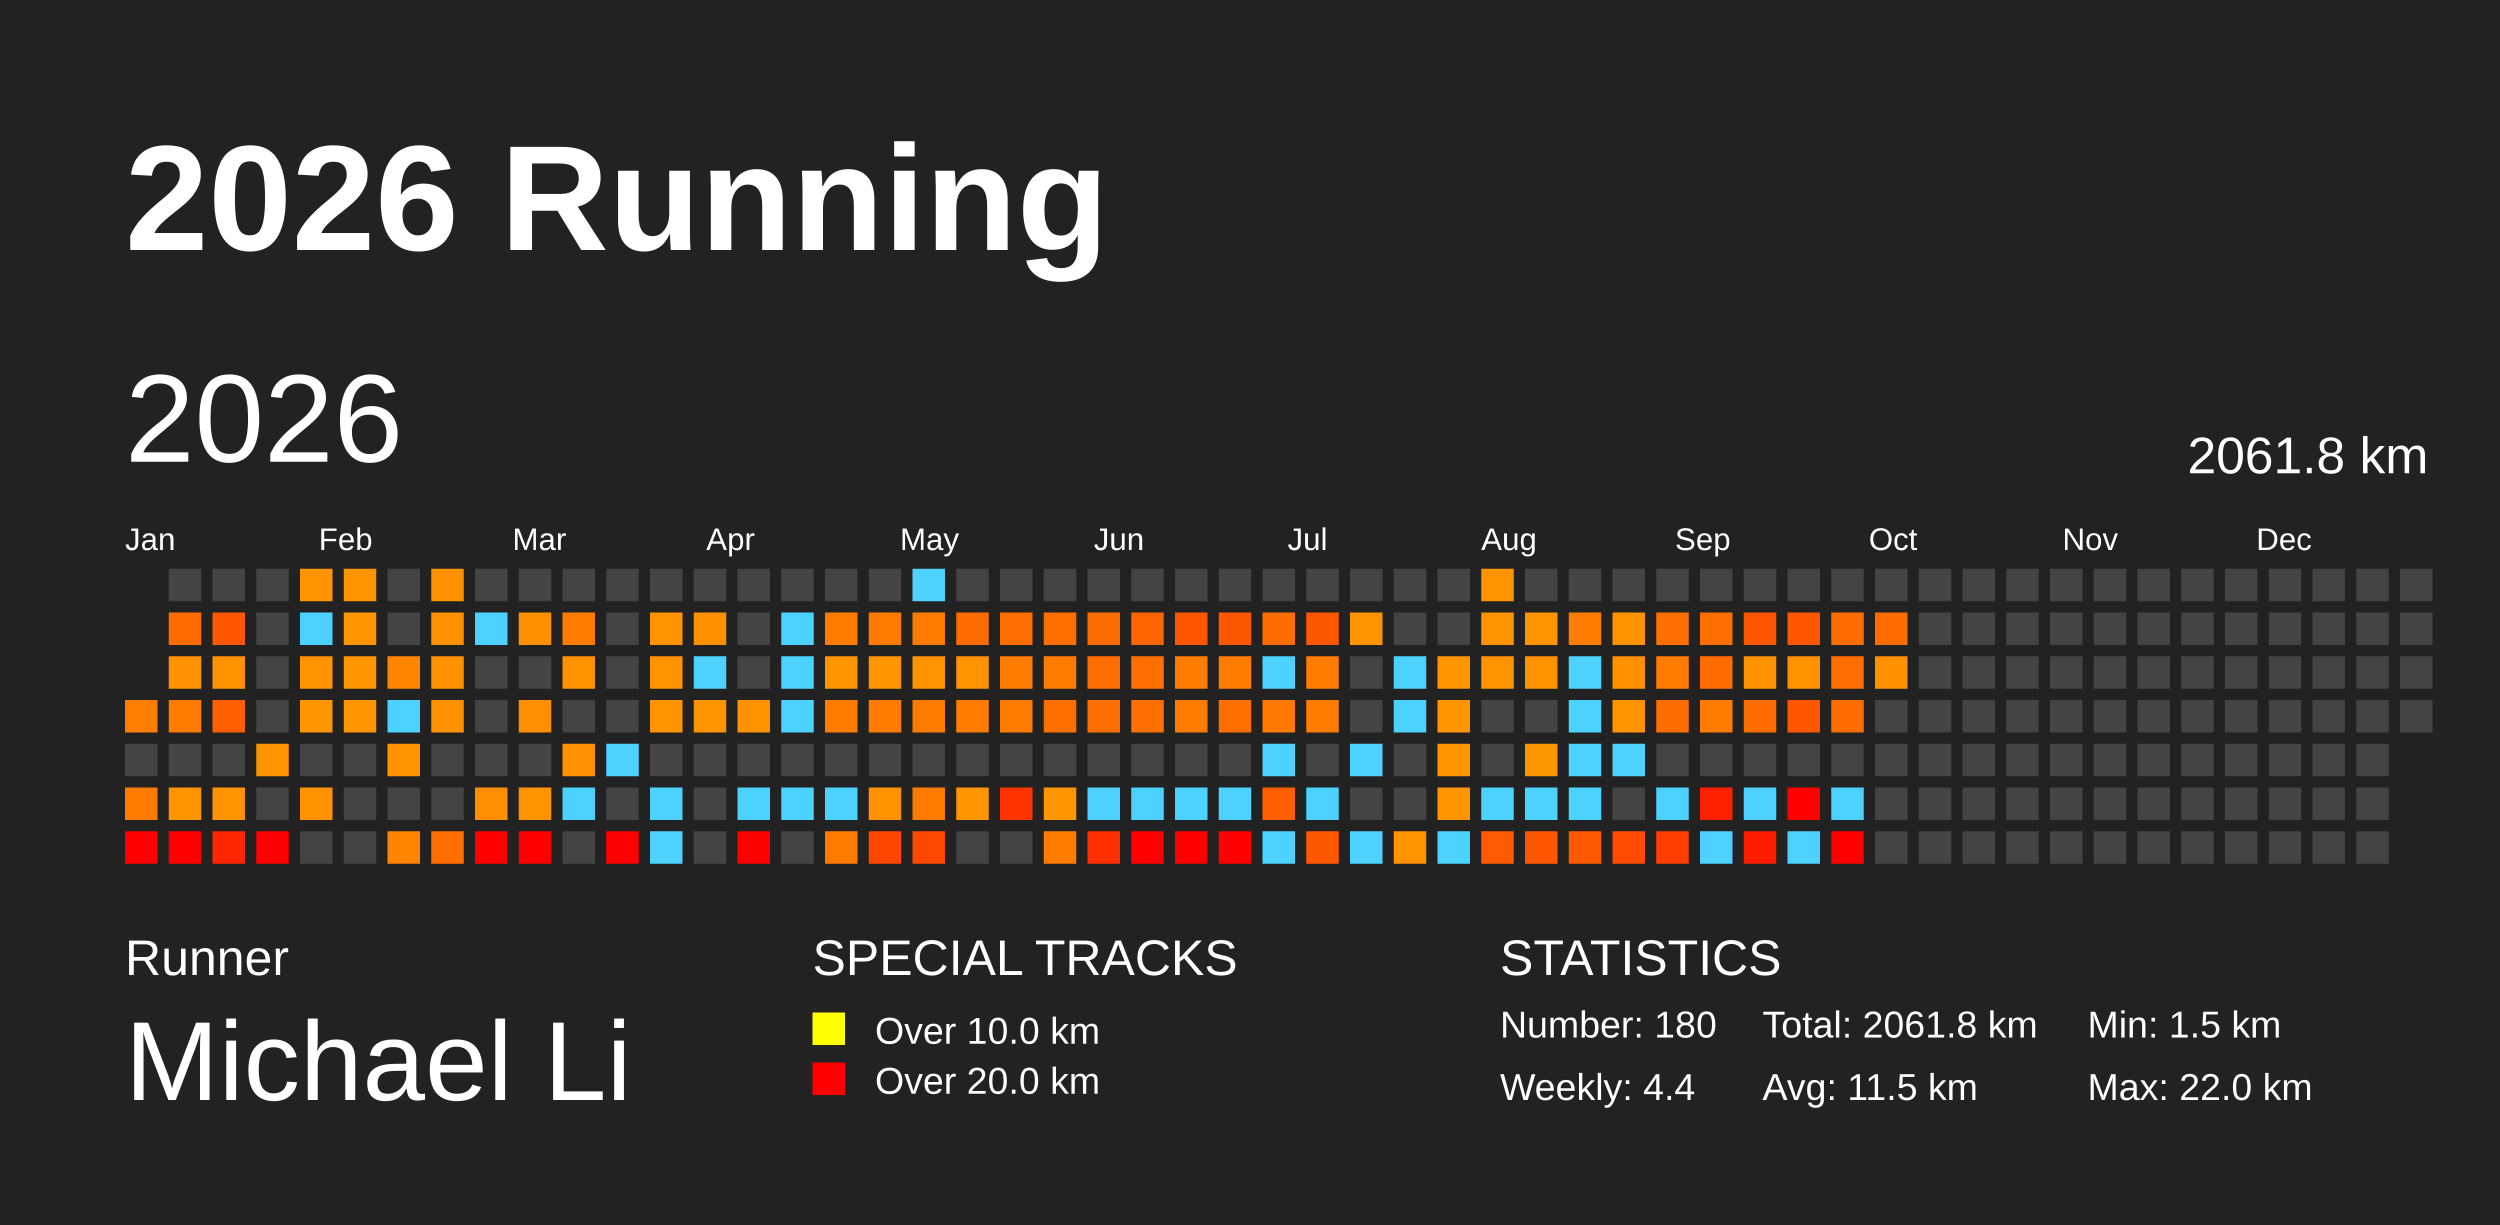
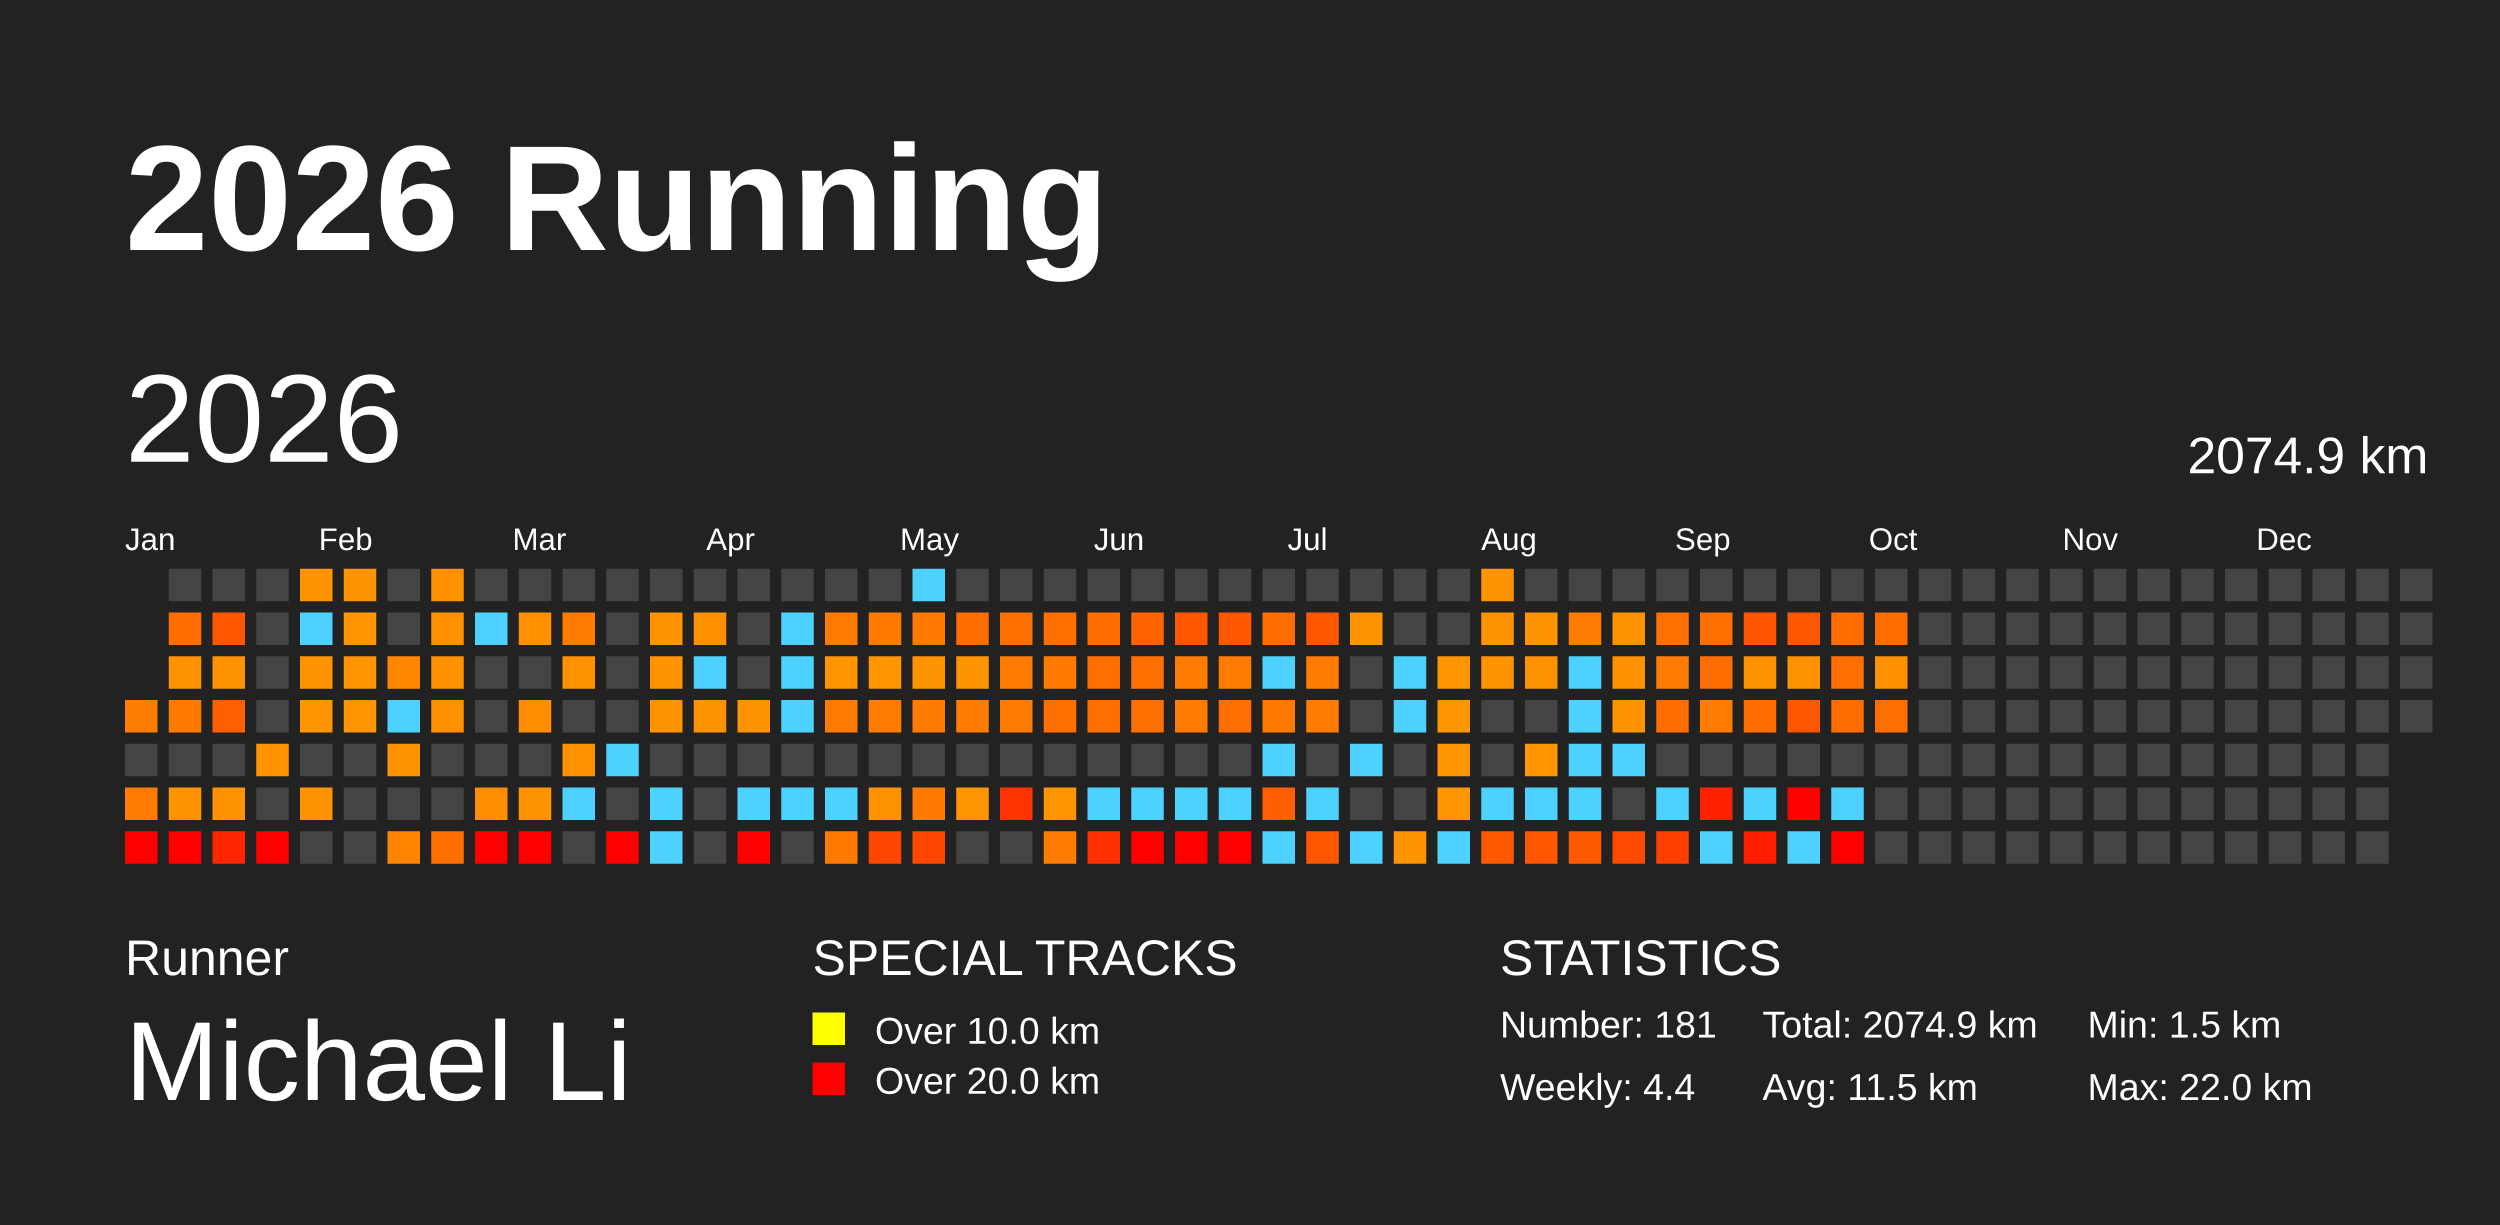
<svg xmlns="http://www.w3.org/2000/svg" baseProfile="full" height="98mm" version="1.1" viewBox="0,0,200,98" width="200mm">
  <defs />
  <rect fill="#222222" height="98" width="200" x="0" y="0" />
  <text fill="#FFFFFF" style="font-size:12px; font-family:Arial; font-weight:bold;" x="10" y="20">2026 Running</text>
  <text fill="#FFFFFF" style="font-size:4px; font-family:Arial" x="10" y="78">Runner</text>
  <text fill="#FFFFFF" style="font-size:9px; font-family:Arial" x="10" y="88">Michael Li</text>
  <text fill="#FFFFFF" style="font-size:4px; font-family:Arial" x="65" y="78">SPECIAL TRACKS</text>
  <rect fill="yellow" height="2.6" width="2.6" x="65" y="81" />
  <text fill="#FFFFFF" style="font-size:3px; font-family:Arial" x="70" y="83.5">Over 10.0 km</text>
  <rect fill="red" height="2.6" width="2.6" x="65" y="85" />
  <text fill="#FFFFFF" style="font-size:3px; font-family:Arial" x="70" y="87.5">Over 20.0 km</text>
  <text fill="#FFFFFF" style="font-size:4px; font-family:Arial" x="120" y="78">STATISTICS</text>
-   <text fill="#FFFFFF" style="font-size:3px; font-family:Arial" x="120" y="83">Number: 180</text>
+   <text fill="#FFFFFF" style="font-size:3px; font-family:Arial" x="120" y="83">Number: 181</text>
  <text fill="#FFFFFF" style="font-size:3px; font-family:Arial" x="120" y="88">Weekly: 4.4</text>
-   <text fill="#FFFFFF" style="font-size:3px; font-family:Arial" x="141" y="83">Total: 2061.8 km</text>
+   <text fill="#FFFFFF" style="font-size:3px; font-family:Arial" x="141" y="83">Total: 2074.9 km</text>
  <text fill="#FFFFFF" style="font-size:3px; font-family:Arial" x="141" y="88">Avg: 11.5 km</text>
  <text fill="#FFFFFF" style="font-size:3px; font-family:Arial" x="167" y="83">Min: 1.5 km</text>
  <text fill="#FFFFFF" style="font-size:3px; font-family:Arial" x="167" y="88">Max: 22.0 km</text>
  <text dominant-baseline="hanging" fill="#FFFFFF" style="font-size:10.0px; font-family:Arial;" x="10" y="30">2026</text>
-   <text dominant-baseline="hanging" fill="#FFFFFF" style="font-size:4.125px; font-family:Arial;" x="175" y="35">2061.8 km</text>
+   <text dominant-baseline="hanging" fill="#FFFFFF" style="font-size:4.125px; font-family:Arial;" x="175" y="35">2074.9 km</text>
  <text fill="#FFFFFF" style="font-size:2.5px; font-family:Arial" x="10.0" y="44">Jan</text>
  <text fill="#FFFFFF" style="font-size:2.5px; font-family:Arial" x="25.5" y="44">Feb</text>
  <text fill="#FFFFFF" style="font-size:2.5px; font-family:Arial" x="41.0" y="44">Mar</text>
  <text fill="#FFFFFF" style="font-size:2.5px; font-family:Arial" x="56.5" y="44">Apr</text>
  <text fill="#FFFFFF" style="font-size:2.5px; font-family:Arial" x="72.0" y="44">May</text>
  <text fill="#FFFFFF" style="font-size:2.5px; font-family:Arial" x="87.5" y="44">Jun</text>
  <text fill="#FFFFFF" style="font-size:2.5px; font-family:Arial" x="103.0" y="44">Jul</text>
  <text fill="#FFFFFF" style="font-size:2.5px; font-family:Arial" x="118.5" y="44">Aug</text>
  <text fill="#FFFFFF" style="font-size:2.5px; font-family:Arial" x="134.0" y="44">Sep</text>
  <text fill="#FFFFFF" style="font-size:2.5px; font-family:Arial" x="149.5" y="44">Oct</text>
  <text fill="#FFFFFF" style="font-size:2.5px; font-family:Arial" x="165.0" y="44">Nov</text>
  <text fill="#FFFFFF" style="font-size:2.5px; font-family:Arial" x="180.5" y="44">Dec</text>
  <rect fill="#ff7d00" height="2.6" width="2.6" x="10.0" y="56.0" />
  <rect fill="#444444" height="2.6" width="2.6" x="10.0" y="59.5" />
  <rect fill="#ff7c00" height="2.6" width="2.6" x="10.0" y="63.0" />
  <rect fill="red" height="2.6" width="2.6" x="10.0" y="66.5" />
  <rect fill="#444444" height="2.6" width="2.6" x="13.5" y="45.5" />
  <rect fill="#ff6d00" height="2.6" width="2.6" x="13.5" y="49.0" />
  <rect fill="#ff9200" height="2.6" width="2.6" x="13.5" y="52.5" />
  <rect fill="#ff7b00" height="2.6" width="2.6" x="13.5" y="56.0" />
  <rect fill="#444444" height="2.6" width="2.6" x="13.5" y="59.5" />
  <rect fill="#ff9300" height="2.6" width="2.6" x="13.5" y="63.0" />
  <rect fill="red" height="2.6" width="2.6" x="13.5" y="66.5" />
  <rect fill="#444444" height="2.6" width="2.6" x="17.0" y="45.5" />
  <rect fill="#ff5600" height="2.6" width="2.6" x="17.0" y="49.0" />
  <rect fill="#ff9200" height="2.6" width="2.6" x="17.0" y="52.5" />
  <rect fill="#ff5f00" height="2.6" width="2.6" x="17.0" y="56.0" />
  <rect fill="#444444" height="2.6" width="2.6" x="17.0" y="59.5" />
  <rect fill="#ff9400" height="2.6" width="2.6" x="17.0" y="63.0" />
  <rect fill="#ff2500" height="2.6" width="2.6" x="17.0" y="66.5" />
  <rect fill="#444444" height="2.6" width="2.6" x="20.5" y="45.5" />
  <rect fill="#444444" height="2.6" width="2.6" x="20.5" y="49.0" />
  <rect fill="#444444" height="2.6" width="2.6" x="20.5" y="52.5" />
  <rect fill="#444444" height="2.6" width="2.6" x="20.5" y="56.0" />
  <rect fill="#ff9300" height="2.6" width="2.6" x="20.5" y="59.5" />
  <rect fill="#444444" height="2.6" width="2.6" x="20.5" y="63.0" />
  <rect fill="red" height="2.6" width="2.6" x="20.5" y="66.5" />
  <rect fill="#ff9400" height="2.6" width="2.6" x="24.0" y="45.5" />
  <rect fill="#4dd2ff" height="2.6" width="2.6" x="24.0" y="49.0" />
  <rect fill="#ff9300" height="2.6" width="2.6" x="24.0" y="52.5" />
  <rect fill="#ff9500" height="2.6" width="2.6" x="24.0" y="56.0" />
  <rect fill="#444444" height="2.6" width="2.6" x="24.0" y="59.5" />
  <rect fill="#ff9200" height="2.6" width="2.6" x="24.0" y="63.0" />
  <rect fill="#444444" height="2.6" width="2.6" x="24.0" y="66.5" />
  <rect fill="#ff9400" height="2.6" width="2.6" x="27.5" y="45.5" />
  <rect fill="#ff9500" height="2.6" width="2.6" x="27.5" y="49.0" />
  <rect fill="#ff9500" height="2.6" width="2.6" x="27.5" y="52.5" />
  <rect fill="#ff9500" height="2.6" width="2.6" x="27.5" y="56.0" />
  <rect fill="#444444" height="2.6" width="2.6" x="27.5" y="59.5" />
  <rect fill="#444444" height="2.6" width="2.6" x="27.5" y="63.0" />
  <rect fill="#444444" height="2.6" width="2.6" x="27.5" y="66.5" />
  <rect fill="#444444" height="2.6" width="2.6" x="31.0" y="45.5" />
  <rect fill="#444444" height="2.6" width="2.6" x="31.0" y="49.0" />
  <rect fill="#ff8700" height="2.6" width="2.6" x="31.0" y="52.5" />
  <rect fill="#4dd2ff" height="2.6" width="2.6" x="31.0" y="56.0" />
  <rect fill="#ff9400" height="2.6" width="2.6" x="31.0" y="59.5" />
  <rect fill="#444444" height="2.6" width="2.6" x="31.0" y="63.0" />
  <rect fill="#ff8500" height="2.6" width="2.6" x="31.0" y="66.5" />
  <rect fill="#ff9000" height="2.6" width="2.6" x="34.5" y="45.5" />
  <rect fill="#ff9100" height="2.6" width="2.6" x="34.5" y="49.0" />
  <rect fill="#ff9100" height="2.6" width="2.6" x="34.5" y="52.5" />
  <rect fill="#ff9100" height="2.6" width="2.6" x="34.5" y="56.0" />
  <rect fill="#444444" height="2.6" width="2.6" x="34.5" y="59.5" />
  <rect fill="#444444" height="2.6" width="2.6" x="34.5" y="63.0" />
  <rect fill="#ff6f00" height="2.6" width="2.6" x="34.5" y="66.5" />
  <rect fill="#444444" height="2.6" width="2.6" x="38.0" y="45.5" />
  <rect fill="#4dd2ff" height="2.6" width="2.6" x="38.0" y="49.0" />
  <rect fill="#444444" height="2.6" width="2.6" x="38.0" y="52.5" />
  <rect fill="#444444" height="2.6" width="2.6" x="38.0" y="56.0" />
  <rect fill="#444444" height="2.6" width="2.6" x="38.0" y="59.5" />
  <rect fill="#ff8d00" height="2.6" width="2.6" x="38.0" y="63.0" />
  <rect fill="red" height="2.6" width="2.6" x="38.0" y="66.5" />
  <rect fill="#444444" height="2.6" width="2.6" x="41.5" y="45.5" />
  <rect fill="#ff9100" height="2.6" width="2.6" x="41.5" y="49.0" />
  <rect fill="#444444" height="2.6" width="2.6" x="41.5" y="52.5" />
  <rect fill="#ff8e00" height="2.6" width="2.6" x="41.5" y="56.0" />
  <rect fill="#444444" height="2.6" width="2.6" x="41.5" y="59.5" />
  <rect fill="#ff9400" height="2.6" width="2.6" x="41.5" y="63.0" />
  <rect fill="red" height="2.6" width="2.6" x="41.5" y="66.5" />
  <rect fill="#444444" height="2.6" width="2.6" x="45.0" y="45.5" />
  <rect fill="#ff7c00" height="2.6" width="2.6" x="45.0" y="49.0" />
  <rect fill="#ff9200" height="2.6" width="2.6" x="45.0" y="52.5" />
  <rect fill="#444444" height="2.6" width="2.6" x="45.0" y="56.0" />
  <rect fill="#ff9200" height="2.6" width="2.6" x="45.0" y="59.5" />
  <rect fill="#4dd2ff" height="2.6" width="2.6" x="45.0" y="63.0" />
  <rect fill="#444444" height="2.6" width="2.6" x="45.0" y="66.5" />
  <rect fill="#444444" height="2.6" width="2.6" x="48.5" y="45.5" />
  <rect fill="#444444" height="2.6" width="2.6" x="48.5" y="49.0" />
  <rect fill="#444444" height="2.6" width="2.6" x="48.5" y="52.5" />
  <rect fill="#444444" height="2.6" width="2.6" x="48.5" y="56.0" />
  <rect fill="#4dd2ff" height="2.6" width="2.6" x="48.5" y="59.5" />
  <rect fill="#444444" height="2.6" width="2.6" x="48.5" y="63.0" />
  <rect fill="red" height="2.6" width="2.6" x="48.5" y="66.5" />
  <rect fill="#444444" height="2.6" width="2.6" x="52.0" y="45.5" />
  <rect fill="#ff9400" height="2.6" width="2.6" x="52.0" y="49.0" />
  <rect fill="#ff9400" height="2.6" width="2.6" x="52.0" y="52.5" />
  <rect fill="#ff9400" height="2.6" width="2.6" x="52.0" y="56.0" />
  <rect fill="#444444" height="2.6" width="2.6" x="52.0" y="59.5" />
  <rect fill="#4dd2ff" height="2.6" width="2.6" x="52.0" y="63.0" />
  <rect fill="#4dd2ff" height="2.6" width="2.6" x="52.0" y="66.5" />
  <rect fill="#444444" height="2.6" width="2.6" x="55.5" y="45.5" />
  <rect fill="#ff9000" height="2.6" width="2.6" x="55.5" y="49.0" />
  <rect fill="#4dd2ff" height="2.6" width="2.6" x="55.5" y="52.5" />
  <rect fill="#ff9400" height="2.6" width="2.6" x="55.5" y="56.0" />
  <rect fill="#444444" height="2.6" width="2.6" x="55.5" y="59.5" />
  <rect fill="#444444" height="2.6" width="2.6" x="55.5" y="63.0" />
  <rect fill="#444444" height="2.6" width="2.6" x="55.5" y="66.5" />
  <rect fill="#444444" height="2.6" width="2.6" x="59.0" y="45.5" />
  <rect fill="#444444" height="2.6" width="2.6" x="59.0" y="49.0" />
  <rect fill="#444444" height="2.6" width="2.6" x="59.0" y="52.5" />
  <rect fill="#ff9200" height="2.6" width="2.6" x="59.0" y="56.0" />
  <rect fill="#444444" height="2.6" width="2.6" x="59.0" y="59.5" />
  <rect fill="#4dd2ff" height="2.6" width="2.6" x="59.0" y="63.0" />
  <rect fill="red" height="2.6" width="2.6" x="59.0" y="66.5" />
  <rect fill="#444444" height="2.6" width="2.6" x="62.5" y="45.5" />
  <rect fill="#4dd2ff" height="2.6" width="2.6" x="62.5" y="49.0" />
  <rect fill="#4dd2ff" height="2.6" width="2.6" x="62.5" y="52.5" />
  <rect fill="#4dd2ff" height="2.6" width="2.6" x="62.5" y="56.0" />
  <rect fill="#444444" height="2.6" width="2.6" x="62.5" y="59.5" />
  <rect fill="#4dd2ff" height="2.6" width="2.6" x="62.5" y="63.0" />
  <rect fill="#444444" height="2.6" width="2.6" x="62.5" y="66.5" />
  <rect fill="#444444" height="2.6" width="2.6" x="66.0" y="45.5" />
  <rect fill="#ff7c00" height="2.6" width="2.6" x="66.0" y="49.0" />
  <rect fill="#ff9500" height="2.6" width="2.6" x="66.0" y="52.5" />
  <rect fill="#ff7c00" height="2.6" width="2.6" x="66.0" y="56.0" />
  <rect fill="#444444" height="2.6" width="2.6" x="66.0" y="59.5" />
  <rect fill="#4dd2ff" height="2.6" width="2.6" x="66.0" y="63.0" />
  <rect fill="#ff7b00" height="2.6" width="2.6" x="66.0" y="66.5" />
  <rect fill="#444444" height="2.6" width="2.6" x="69.5" y="45.5" />
  <rect fill="#ff7b00" height="2.6" width="2.6" x="69.5" y="49.0" />
  <rect fill="#ff9500" height="2.6" width="2.6" x="69.5" y="52.5" />
  <rect fill="#ff7c00" height="2.6" width="2.6" x="69.5" y="56.0" />
  <rect fill="#444444" height="2.6" width="2.6" x="69.5" y="59.5" />
  <rect fill="#ff9200" height="2.6" width="2.6" x="69.5" y="63.0" />
  <rect fill="#ff4600" height="2.6" width="2.6" x="69.5" y="66.5" />
  <rect fill="#4dd2ff" height="2.6" width="2.6" x="73.0" y="45.5" />
  <rect fill="#ff7b00" height="2.6" width="2.6" x="73.0" y="49.0" />
  <rect fill="#ff9400" height="2.6" width="2.6" x="73.0" y="52.5" />
  <rect fill="#ff7c00" height="2.6" width="2.6" x="73.0" y="56.0" />
  <rect fill="#444444" height="2.6" width="2.6" x="73.0" y="59.5" />
  <rect fill="#ff7b00" height="2.6" width="2.6" x="73.0" y="63.0" />
  <rect fill="#ff4700" height="2.6" width="2.6" x="73.0" y="66.5" />
  <rect fill="#444444" height="2.6" width="2.6" x="76.5" y="45.5" />
  <rect fill="#ff6c00" height="2.6" width="2.6" x="76.5" y="49.0" />
  <rect fill="#ff9400" height="2.6" width="2.6" x="76.5" y="52.5" />
  <rect fill="#ff7c00" height="2.6" width="2.6" x="76.5" y="56.0" />
  <rect fill="#444444" height="2.6" width="2.6" x="76.5" y="59.5" />
  <rect fill="#ff9500" height="2.6" width="2.6" x="76.5" y="63.0" />
  <rect fill="#444444" height="2.6" width="2.6" x="76.5" y="66.5" />
  <rect fill="#444444" height="2.6" width="2.6" x="80.0" y="45.5" />
  <rect fill="#ff6f00" height="2.6" width="2.6" x="80.0" y="49.0" />
  <rect fill="#ff7c00" height="2.6" width="2.6" x="80.0" y="52.5" />
  <rect fill="#ff7c00" height="2.6" width="2.6" x="80.0" y="56.0" />
  <rect fill="#444444" height="2.6" width="2.6" x="80.0" y="59.5" />
  <rect fill="#ff3300" height="2.6" width="2.6" x="80.0" y="63.0" />
  <rect fill="#444444" height="2.6" width="2.6" x="80.0" y="66.5" />
  <rect fill="#444444" height="2.6" width="2.6" x="83.5" y="45.5" />
  <rect fill="#ff6f00" height="2.6" width="2.6" x="83.5" y="49.0" />
  <rect fill="#ff7b00" height="2.6" width="2.6" x="83.5" y="52.5" />
  <rect fill="#ff6f00" height="2.6" width="2.6" x="83.5" y="56.0" />
  <rect fill="#444444" height="2.6" width="2.6" x="83.5" y="59.5" />
  <rect fill="#ff9500" height="2.6" width="2.6" x="83.5" y="63.0" />
  <rect fill="#ff7c00" height="2.6" width="2.6" x="83.5" y="66.5" />
  <rect fill="#444444" height="2.6" width="2.6" x="87.0" y="45.5" />
  <rect fill="#ff6d00" height="2.6" width="2.6" x="87.0" y="49.0" />
  <rect fill="#ff6e00" height="2.6" width="2.6" x="87.0" y="52.5" />
  <rect fill="#ff6e00" height="2.6" width="2.6" x="87.0" y="56.0" />
  <rect fill="#444444" height="2.6" width="2.6" x="87.0" y="59.5" />
  <rect fill="#4dd2ff" height="2.6" width="2.6" x="87.0" y="63.0" />
  <rect fill="#ff3000" height="2.6" width="2.6" x="87.0" y="66.5" />
  <rect fill="#444444" height="2.6" width="2.6" x="90.5" y="45.5" />
  <rect fill="#ff6400" height="2.6" width="2.6" x="90.5" y="49.0" />
  <rect fill="#ff6f00" height="2.6" width="2.6" x="90.5" y="52.5" />
  <rect fill="#ff6f00" height="2.6" width="2.6" x="90.5" y="56.0" />
  <rect fill="#444444" height="2.6" width="2.6" x="90.5" y="59.5" />
  <rect fill="#4dd2ff" height="2.6" width="2.6" x="90.5" y="63.0" />
  <rect fill="red" height="2.6" width="2.6" x="90.5" y="66.5" />
  <rect fill="#444444" height="2.6" width="2.6" x="94.0" y="45.5" />
  <rect fill="#ff5700" height="2.6" width="2.6" x="94.0" y="49.0" />
  <rect fill="#ff7c00" height="2.6" width="2.6" x="94.0" y="52.5" />
  <rect fill="#ff7c00" height="2.6" width="2.6" x="94.0" y="56.0" />
  <rect fill="#444444" height="2.6" width="2.6" x="94.0" y="59.5" />
  <rect fill="#4dd2ff" height="2.6" width="2.6" x="94.0" y="63.0" />
  <rect fill="red" height="2.6" width="2.6" x="94.0" y="66.5" />
  <rect fill="#444444" height="2.6" width="2.6" x="97.5" y="45.5" />
  <rect fill="#ff5600" height="2.6" width="2.6" x="97.5" y="49.0" />
  <rect fill="#ff7c00" height="2.6" width="2.6" x="97.5" y="52.5" />
  <rect fill="#ff6e00" height="2.6" width="2.6" x="97.5" y="56.0" />
  <rect fill="#444444" height="2.6" width="2.6" x="97.5" y="59.5" />
  <rect fill="#4dd2ff" height="2.6" width="2.6" x="97.5" y="63.0" />
  <rect fill="red" height="2.6" width="2.6" x="97.5" y="66.5" />
  <rect fill="#444444" height="2.6" width="2.6" x="101.0" y="45.5" />
  <rect fill="#ff6d00" height="2.6" width="2.6" x="101.0" y="49.0" />
  <rect fill="#4dd2ff" height="2.6" width="2.6" x="101.0" y="52.5" />
  <rect fill="#ff7900" height="2.6" width="2.6" x="101.0" y="56.0" />
  <rect fill="#4dd2ff" height="2.6" width="2.6" x="101.0" y="59.5" />
  <rect fill="#ff5f00" height="2.6" width="2.6" x="101.0" y="63.0" />
  <rect fill="#4dd2ff" height="2.6" width="2.6" x="101.0" y="66.5" />
  <rect fill="#444444" height="2.6" width="2.6" x="104.5" y="45.5" />
  <rect fill="#ff5600" height="2.6" width="2.6" x="104.5" y="49.0" />
  <rect fill="#ff7c00" height="2.6" width="2.6" x="104.5" y="52.5" />
  <rect fill="#ff7c00" height="2.6" width="2.6" x="104.5" y="56.0" />
  <rect fill="#444444" height="2.6" width="2.6" x="104.5" y="59.5" />
  <rect fill="#4dd2ff" height="2.6" width="2.6" x="104.5" y="63.0" />
  <rect fill="#ff5600" height="2.6" width="2.6" x="104.5" y="66.5" />
  <rect fill="#444444" height="2.6" width="2.6" x="108.0" y="45.5" />
  <rect fill="#ff9400" height="2.6" width="2.6" x="108.0" y="49.0" />
  <rect fill="#444444" height="2.6" width="2.6" x="108.0" y="52.5" />
  <rect fill="#444444" height="2.6" width="2.6" x="108.0" y="56.0" />
  <rect fill="#4dd2ff" height="2.6" width="2.6" x="108.0" y="59.5" />
  <rect fill="#444444" height="2.6" width="2.6" x="108.0" y="63.0" />
  <rect fill="#4dd2ff" height="2.6" width="2.6" x="108.0" y="66.5" />
  <rect fill="#444444" height="2.6" width="2.6" x="111.5" y="45.5" />
  <rect fill="#444444" height="2.6" width="2.6" x="111.5" y="49.0" />
  <rect fill="#4dd2ff" height="2.6" width="2.6" x="111.5" y="52.5" />
  <rect fill="#4dd2ff" height="2.6" width="2.6" x="111.5" y="56.0" />
  <rect fill="#444444" height="2.6" width="2.6" x="111.5" y="59.5" />
  <rect fill="#444444" height="2.6" width="2.6" x="111.5" y="63.0" />
  <rect fill="#ff9400" height="2.6" width="2.6" x="111.5" y="66.5" />
  <rect fill="#444444" height="2.6" width="2.6" x="115.0" y="45.5" />
  <rect fill="#444444" height="2.6" width="2.6" x="115.0" y="49.0" />
  <rect fill="#ff9500" height="2.6" width="2.6" x="115.0" y="52.5" />
  <rect fill="#ff9500" height="2.6" width="2.6" x="115.0" y="56.0" />
  <rect fill="#ff9500" height="2.6" width="2.6" x="115.0" y="59.5" />
  <rect fill="#ff9500" height="2.6" width="2.6" x="115.0" y="63.0" />
  <rect fill="#4dd2ff" height="2.6" width="2.6" x="115.0" y="66.5" />
  <rect fill="#ff9400" height="2.6" width="2.6" x="118.5" y="45.5" />
  <rect fill="#ff9400" height="2.6" width="2.6" x="118.5" y="49.0" />
  <rect fill="#ff9300" height="2.6" width="2.6" x="118.5" y="52.5" />
  <rect fill="#444444" height="2.6" width="2.6" x="118.5" y="56.0" />
  <rect fill="#444444" height="2.6" width="2.6" x="118.5" y="59.5" />
  <rect fill="#4dd2ff" height="2.6" width="2.6" x="118.5" y="63.0" />
  <rect fill="#ff5a00" height="2.6" width="2.6" x="118.5" y="66.5" />
  <rect fill="#444444" height="2.6" width="2.6" x="122.0" y="45.5" />
  <rect fill="#ff9400" height="2.6" width="2.6" x="122.0" y="49.0" />
  <rect fill="#ff9200" height="2.6" width="2.6" x="122.0" y="52.5" />
  <rect fill="#444444" height="2.6" width="2.6" x="122.0" y="56.0" />
  <rect fill="#ff9500" height="2.6" width="2.6" x="122.0" y="59.5" />
  <rect fill="#4dd2ff" height="2.6" width="2.6" x="122.0" y="63.0" />
  <rect fill="#ff5700" height="2.6" width="2.6" x="122.0" y="66.5" />
  <rect fill="#444444" height="2.6" width="2.6" x="125.5" y="45.5" />
  <rect fill="#ff7c00" height="2.6" width="2.6" x="125.5" y="49.0" />
  <rect fill="#4dd2ff" height="2.6" width="2.6" x="125.5" y="52.5" />
  <rect fill="#4dd2ff" height="2.6" width="2.6" x="125.5" y="56.0" />
  <rect fill="#4dd2ff" height="2.6" width="2.6" x="125.5" y="59.5" />
  <rect fill="#4dd2ff" height="2.6" width="2.6" x="125.5" y="63.0" />
  <rect fill="#ff5900" height="2.6" width="2.6" x="125.5" y="66.5" />
  <rect fill="#444444" height="2.6" width="2.6" x="129.0" y="45.5" />
  <rect fill="#ff9200" height="2.6" width="2.6" x="129.0" y="49.0" />
  <rect fill="#ff9100" height="2.6" width="2.6" x="129.0" y="52.5" />
  <rect fill="#ff9400" height="2.6" width="2.6" x="129.0" y="56.0" />
  <rect fill="#4dd2ff" height="2.6" width="2.6" x="129.0" y="59.5" />
  <rect fill="#444444" height="2.6" width="2.6" x="129.0" y="63.0" />
  <rect fill="#ff4a00" height="2.6" width="2.6" x="129.0" y="66.5" />
  <rect fill="#444444" height="2.6" width="2.6" x="132.5" y="45.5" />
  <rect fill="#ff7000" height="2.6" width="2.6" x="132.5" y="49.0" />
  <rect fill="#ff7c00" height="2.6" width="2.6" x="132.5" y="52.5" />
  <rect fill="#ff6c00" height="2.6" width="2.6" x="132.5" y="56.0" />
  <rect fill="#444444" height="2.6" width="2.6" x="132.5" y="59.5" />
  <rect fill="#4dd2ff" height="2.6" width="2.6" x="132.5" y="63.0" />
  <rect fill="#ff3e00" height="2.6" width="2.6" x="132.5" y="66.5" />
  <rect fill="#444444" height="2.6" width="2.6" x="136.0" y="45.5" />
  <rect fill="#ff6f00" height="2.6" width="2.6" x="136.0" y="49.0" />
  <rect fill="#ff6c00" height="2.6" width="2.6" x="136.0" y="52.5" />
  <rect fill="#ff7c00" height="2.6" width="2.6" x="136.0" y="56.0" />
  <rect fill="#444444" height="2.6" width="2.6" x="136.0" y="59.5" />
  <rect fill="#ff2100" height="2.6" width="2.6" x="136.0" y="63.0" />
  <rect fill="#4dd2ff" height="2.6" width="2.6" x="136.0" y="66.5" />
  <rect fill="#444444" height="2.6" width="2.6" x="139.5" y="45.5" />
  <rect fill="#ff5500" height="2.6" width="2.6" x="139.5" y="49.0" />
  <rect fill="#ff9200" height="2.6" width="2.6" x="139.5" y="52.5" />
  <rect fill="#ff6c00" height="2.6" width="2.6" x="139.5" y="56.0" />
  <rect fill="#444444" height="2.6" width="2.6" x="139.5" y="59.5" />
  <rect fill="#4dd2ff" height="2.6" width="2.6" x="139.5" y="63.0" />
  <rect fill="#ff1d00" height="2.6" width="2.6" x="139.5" y="66.5" />
  <rect fill="#444444" height="2.6" width="2.6" x="143.0" y="45.5" />
  <rect fill="#ff5600" height="2.6" width="2.6" x="143.0" y="49.0" />
  <rect fill="#ff9200" height="2.6" width="2.6" x="143.0" y="52.5" />
  <rect fill="#ff5700" height="2.6" width="2.6" x="143.0" y="56.0" />
  <rect fill="#444444" height="2.6" width="2.6" x="143.0" y="59.5" />
  <rect fill="red" height="2.6" width="2.6" x="143.0" y="63.0" />
  <rect fill="#4dd2ff" height="2.6" width="2.6" x="143.0" y="66.5" />
  <rect fill="#444444" height="2.6" width="2.6" x="146.5" y="45.5" />
  <rect fill="#ff6d00" height="2.6" width="2.6" x="146.5" y="49.0" />
  <rect fill="#ff6e00" height="2.6" width="2.6" x="146.5" y="52.5" />
  <rect fill="#ff6c00" height="2.6" width="2.6" x="146.5" y="56.0" />
  <rect fill="#444444" height="2.6" width="2.6" x="146.5" y="59.5" />
  <rect fill="#4dd2ff" height="2.6" width="2.6" x="146.5" y="63.0" />
  <rect fill="red" height="2.6" width="2.6" x="146.5" y="66.5" />
  <rect fill="#444444" height="2.6" width="2.6" x="150.0" y="45.5" />
  <rect fill="#ff6c00" height="2.6" width="2.6" x="150.0" y="49.0" />
  <rect fill="#ff9100" height="2.6" width="2.6" x="150.0" y="52.5" />
-   <rect fill="#444444" height="2.6" width="2.6" x="150.0" y="56.0" />
+   <rect fill="#ff6e00" height="2.6" width="2.6" x="150.0" y="56.0" />
  <rect fill="#444444" height="2.6" width="2.6" x="150.0" y="59.5" />
  <rect fill="#444444" height="2.6" width="2.6" x="150.0" y="63.0" />
  <rect fill="#444444" height="2.6" width="2.6" x="150.0" y="66.5" />
  <rect fill="#444444" height="2.6" width="2.6" x="153.5" y="45.5" />
  <rect fill="#444444" height="2.6" width="2.6" x="153.5" y="49.0" />
  <rect fill="#444444" height="2.6" width="2.6" x="153.5" y="52.5" />
  <rect fill="#444444" height="2.6" width="2.6" x="153.5" y="56.0" />
  <rect fill="#444444" height="2.6" width="2.6" x="153.5" y="59.5" />
  <rect fill="#444444" height="2.6" width="2.6" x="153.5" y="63.0" />
  <rect fill="#444444" height="2.6" width="2.6" x="153.5" y="66.5" />
  <rect fill="#444444" height="2.6" width="2.6" x="157.0" y="45.5" />
  <rect fill="#444444" height="2.6" width="2.6" x="157.0" y="49.0" />
  <rect fill="#444444" height="2.6" width="2.6" x="157.0" y="52.5" />
  <rect fill="#444444" height="2.6" width="2.6" x="157.0" y="56.0" />
  <rect fill="#444444" height="2.6" width="2.6" x="157.0" y="59.5" />
  <rect fill="#444444" height="2.6" width="2.6" x="157.0" y="63.0" />
  <rect fill="#444444" height="2.6" width="2.6" x="157.0" y="66.5" />
  <rect fill="#444444" height="2.6" width="2.6" x="160.5" y="45.5" />
  <rect fill="#444444" height="2.6" width="2.6" x="160.5" y="49.0" />
  <rect fill="#444444" height="2.6" width="2.6" x="160.5" y="52.5" />
  <rect fill="#444444" height="2.6" width="2.6" x="160.5" y="56.0" />
  <rect fill="#444444" height="2.6" width="2.6" x="160.5" y="59.5" />
  <rect fill="#444444" height="2.6" width="2.6" x="160.5" y="63.0" />
  <rect fill="#444444" height="2.6" width="2.6" x="160.5" y="66.5" />
  <rect fill="#444444" height="2.6" width="2.6" x="164.0" y="45.5" />
  <rect fill="#444444" height="2.6" width="2.6" x="164.0" y="49.0" />
  <rect fill="#444444" height="2.6" width="2.6" x="164.0" y="52.5" />
  <rect fill="#444444" height="2.6" width="2.6" x="164.0" y="56.0" />
  <rect fill="#444444" height="2.6" width="2.6" x="164.0" y="59.5" />
  <rect fill="#444444" height="2.6" width="2.6" x="164.0" y="63.0" />
  <rect fill="#444444" height="2.6" width="2.6" x="164.0" y="66.5" />
  <rect fill="#444444" height="2.6" width="2.6" x="167.5" y="45.5" />
  <rect fill="#444444" height="2.6" width="2.6" x="167.5" y="49.0" />
  <rect fill="#444444" height="2.6" width="2.6" x="167.5" y="52.5" />
  <rect fill="#444444" height="2.6" width="2.6" x="167.5" y="56.0" />
  <rect fill="#444444" height="2.6" width="2.6" x="167.5" y="59.5" />
  <rect fill="#444444" height="2.6" width="2.6" x="167.5" y="63.0" />
  <rect fill="#444444" height="2.6" width="2.6" x="167.5" y="66.5" />
  <rect fill="#444444" height="2.6" width="2.6" x="171.0" y="45.5" />
  <rect fill="#444444" height="2.6" width="2.6" x="171.0" y="49.0" />
  <rect fill="#444444" height="2.6" width="2.6" x="171.0" y="52.5" />
  <rect fill="#444444" height="2.6" width="2.6" x="171.0" y="56.0" />
  <rect fill="#444444" height="2.6" width="2.6" x="171.0" y="59.5" />
  <rect fill="#444444" height="2.6" width="2.6" x="171.0" y="63.0" />
  <rect fill="#444444" height="2.6" width="2.6" x="171.0" y="66.5" />
  <rect fill="#444444" height="2.6" width="2.6" x="174.5" y="45.5" />
  <rect fill="#444444" height="2.6" width="2.6" x="174.5" y="49.0" />
  <rect fill="#444444" height="2.6" width="2.6" x="174.5" y="52.5" />
  <rect fill="#444444" height="2.6" width="2.6" x="174.5" y="56.0" />
  <rect fill="#444444" height="2.6" width="2.6" x="174.5" y="59.5" />
  <rect fill="#444444" height="2.6" width="2.6" x="174.5" y="63.0" />
  <rect fill="#444444" height="2.6" width="2.6" x="174.5" y="66.5" />
  <rect fill="#444444" height="2.6" width="2.6" x="178.0" y="45.5" />
  <rect fill="#444444" height="2.6" width="2.6" x="178.0" y="49.0" />
  <rect fill="#444444" height="2.6" width="2.6" x="178.0" y="52.5" />
  <rect fill="#444444" height="2.6" width="2.6" x="178.0" y="56.0" />
  <rect fill="#444444" height="2.6" width="2.6" x="178.0" y="59.5" />
  <rect fill="#444444" height="2.6" width="2.6" x="178.0" y="63.0" />
  <rect fill="#444444" height="2.6" width="2.6" x="178.0" y="66.5" />
  <rect fill="#444444" height="2.6" width="2.6" x="181.5" y="45.5" />
  <rect fill="#444444" height="2.6" width="2.6" x="181.5" y="49.0" />
  <rect fill="#444444" height="2.6" width="2.6" x="181.5" y="52.5" />
  <rect fill="#444444" height="2.6" width="2.6" x="181.5" y="56.0" />
  <rect fill="#444444" height="2.6" width="2.6" x="181.5" y="59.5" />
  <rect fill="#444444" height="2.6" width="2.6" x="181.5" y="63.0" />
  <rect fill="#444444" height="2.6" width="2.6" x="181.5" y="66.5" />
  <rect fill="#444444" height="2.6" width="2.6" x="185.0" y="45.5" />
  <rect fill="#444444" height="2.6" width="2.6" x="185.0" y="49.0" />
  <rect fill="#444444" height="2.6" width="2.6" x="185.0" y="52.5" />
  <rect fill="#444444" height="2.6" width="2.6" x="185.0" y="56.0" />
  <rect fill="#444444" height="2.6" width="2.6" x="185.0" y="59.5" />
  <rect fill="#444444" height="2.6" width="2.6" x="185.0" y="63.0" />
  <rect fill="#444444" height="2.6" width="2.6" x="185.0" y="66.5" />
  <rect fill="#444444" height="2.6" width="2.6" x="188.5" y="45.5" />
  <rect fill="#444444" height="2.6" width="2.6" x="188.5" y="49.0" />
  <rect fill="#444444" height="2.6" width="2.6" x="188.5" y="52.5" />
  <rect fill="#444444" height="2.6" width="2.6" x="188.5" y="56.0" />
  <rect fill="#444444" height="2.6" width="2.6" x="188.5" y="59.5" />
  <rect fill="#444444" height="2.6" width="2.6" x="188.5" y="63.0" />
  <rect fill="#444444" height="2.6" width="2.6" x="188.5" y="66.5" />
  <rect fill="#444444" height="2.6" width="2.6" x="192.0" y="45.5" />
  <rect fill="#444444" height="2.6" width="2.6" x="192.0" y="49.0" />
  <rect fill="#444444" height="2.6" width="2.6" x="192.0" y="52.5" />
  <rect fill="#444444" height="2.6" width="2.6" x="192.0" y="56.0" />
</svg>
